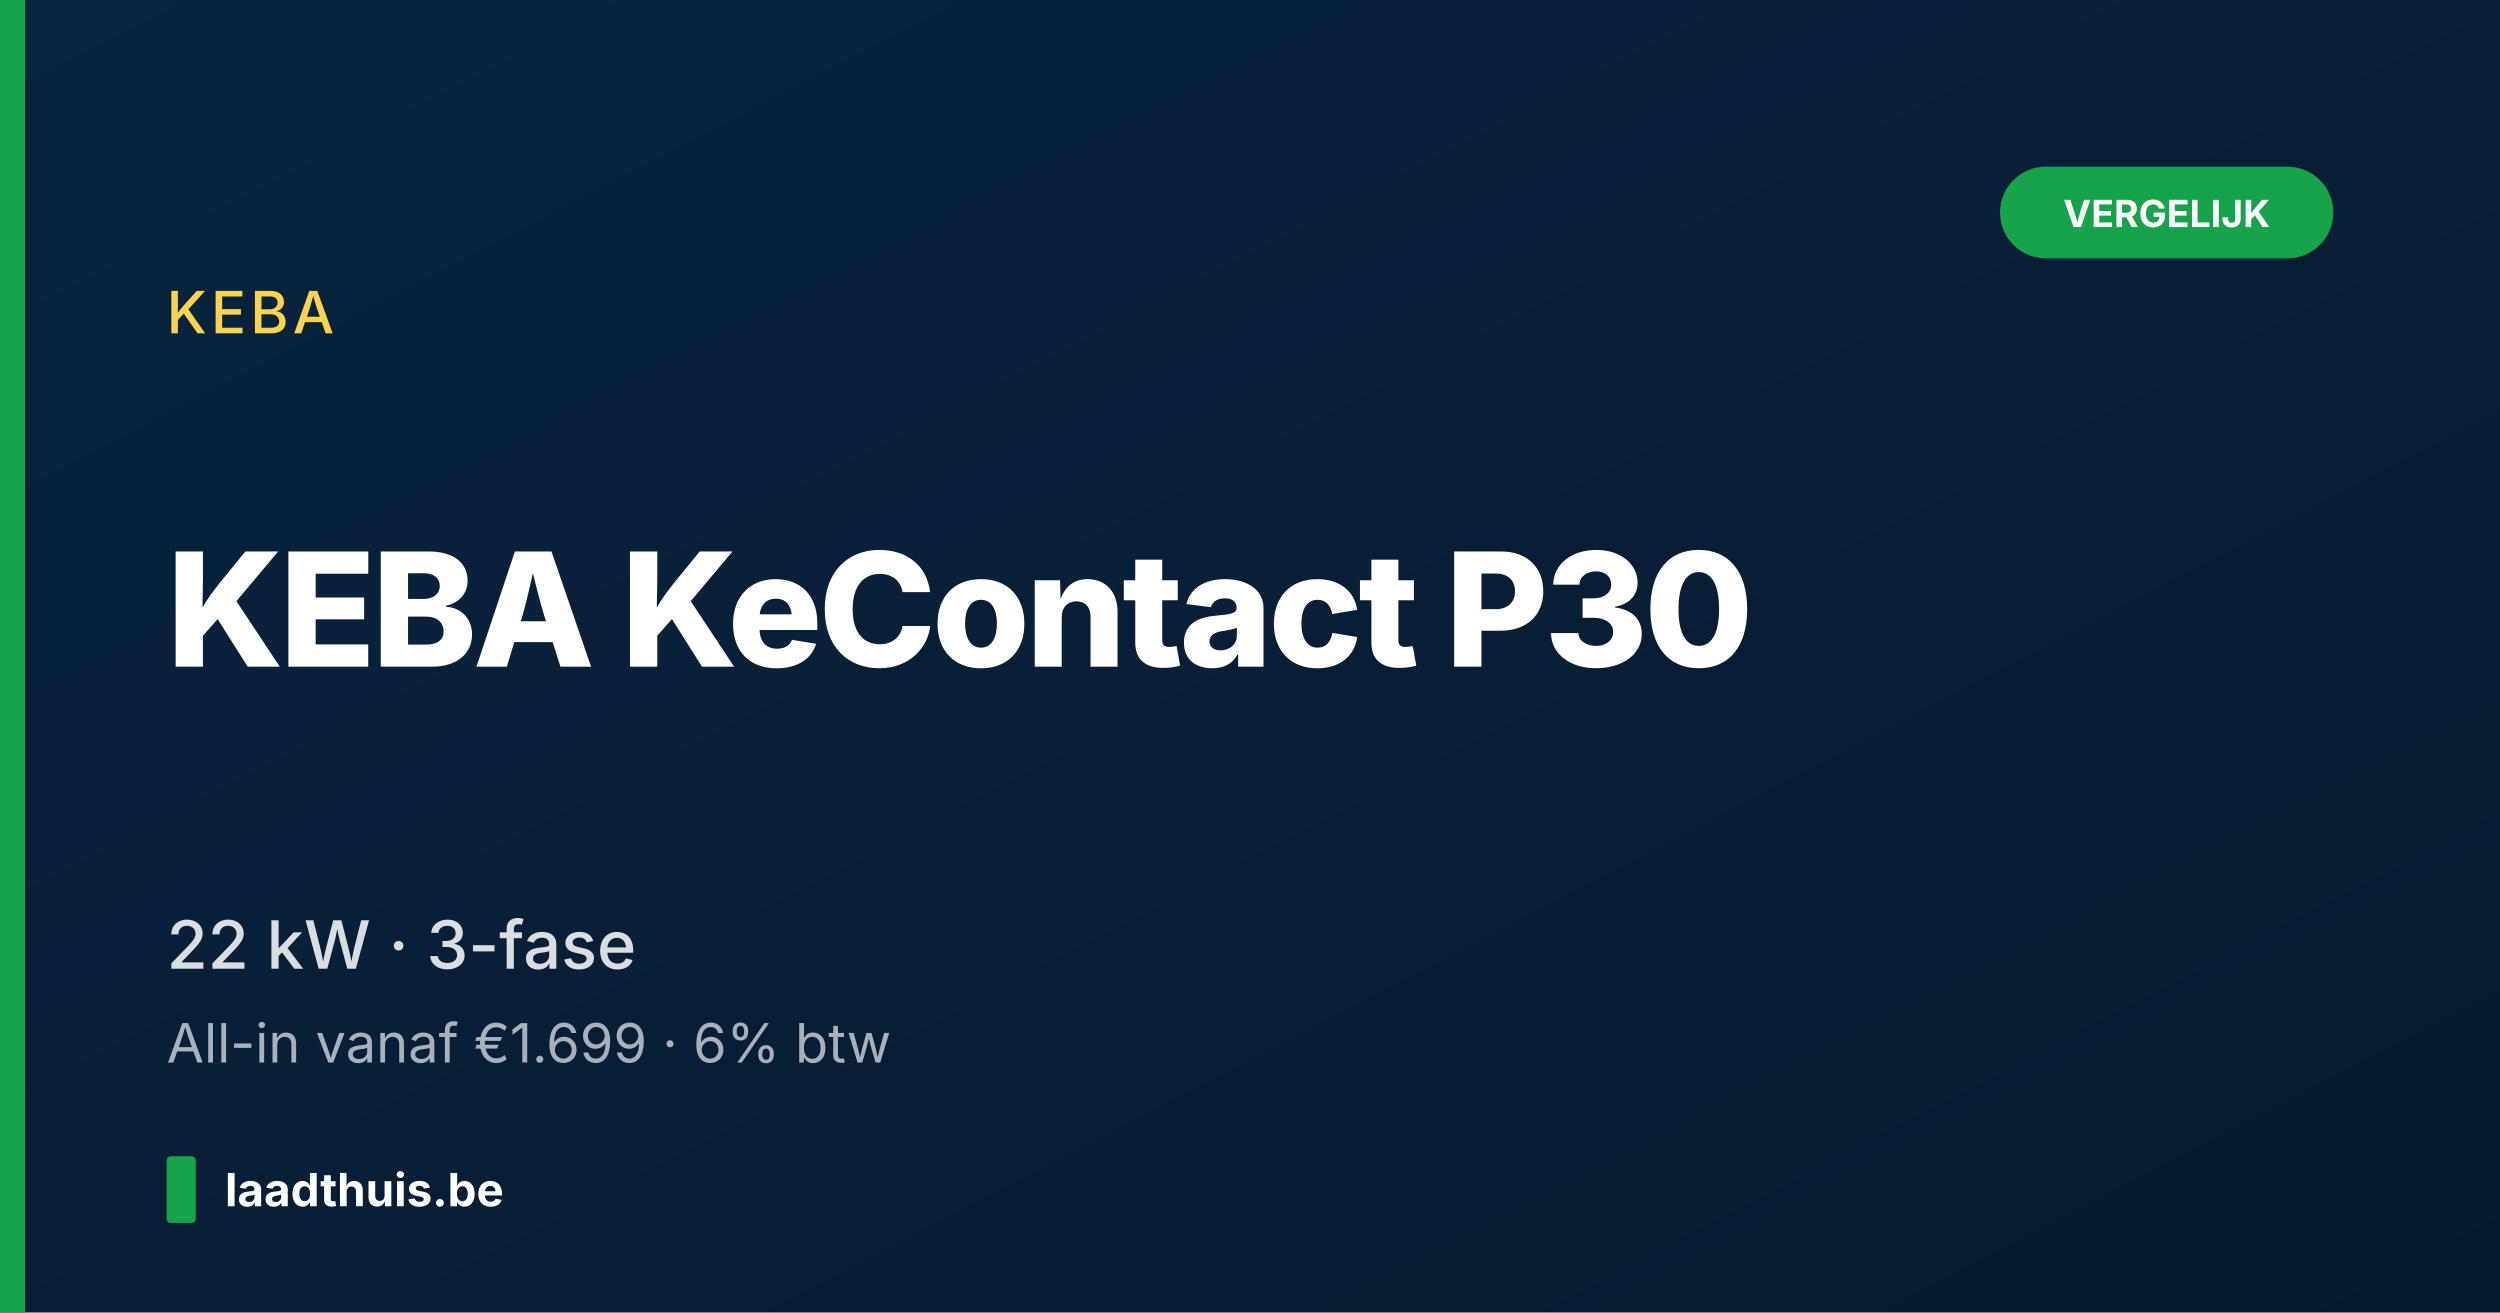
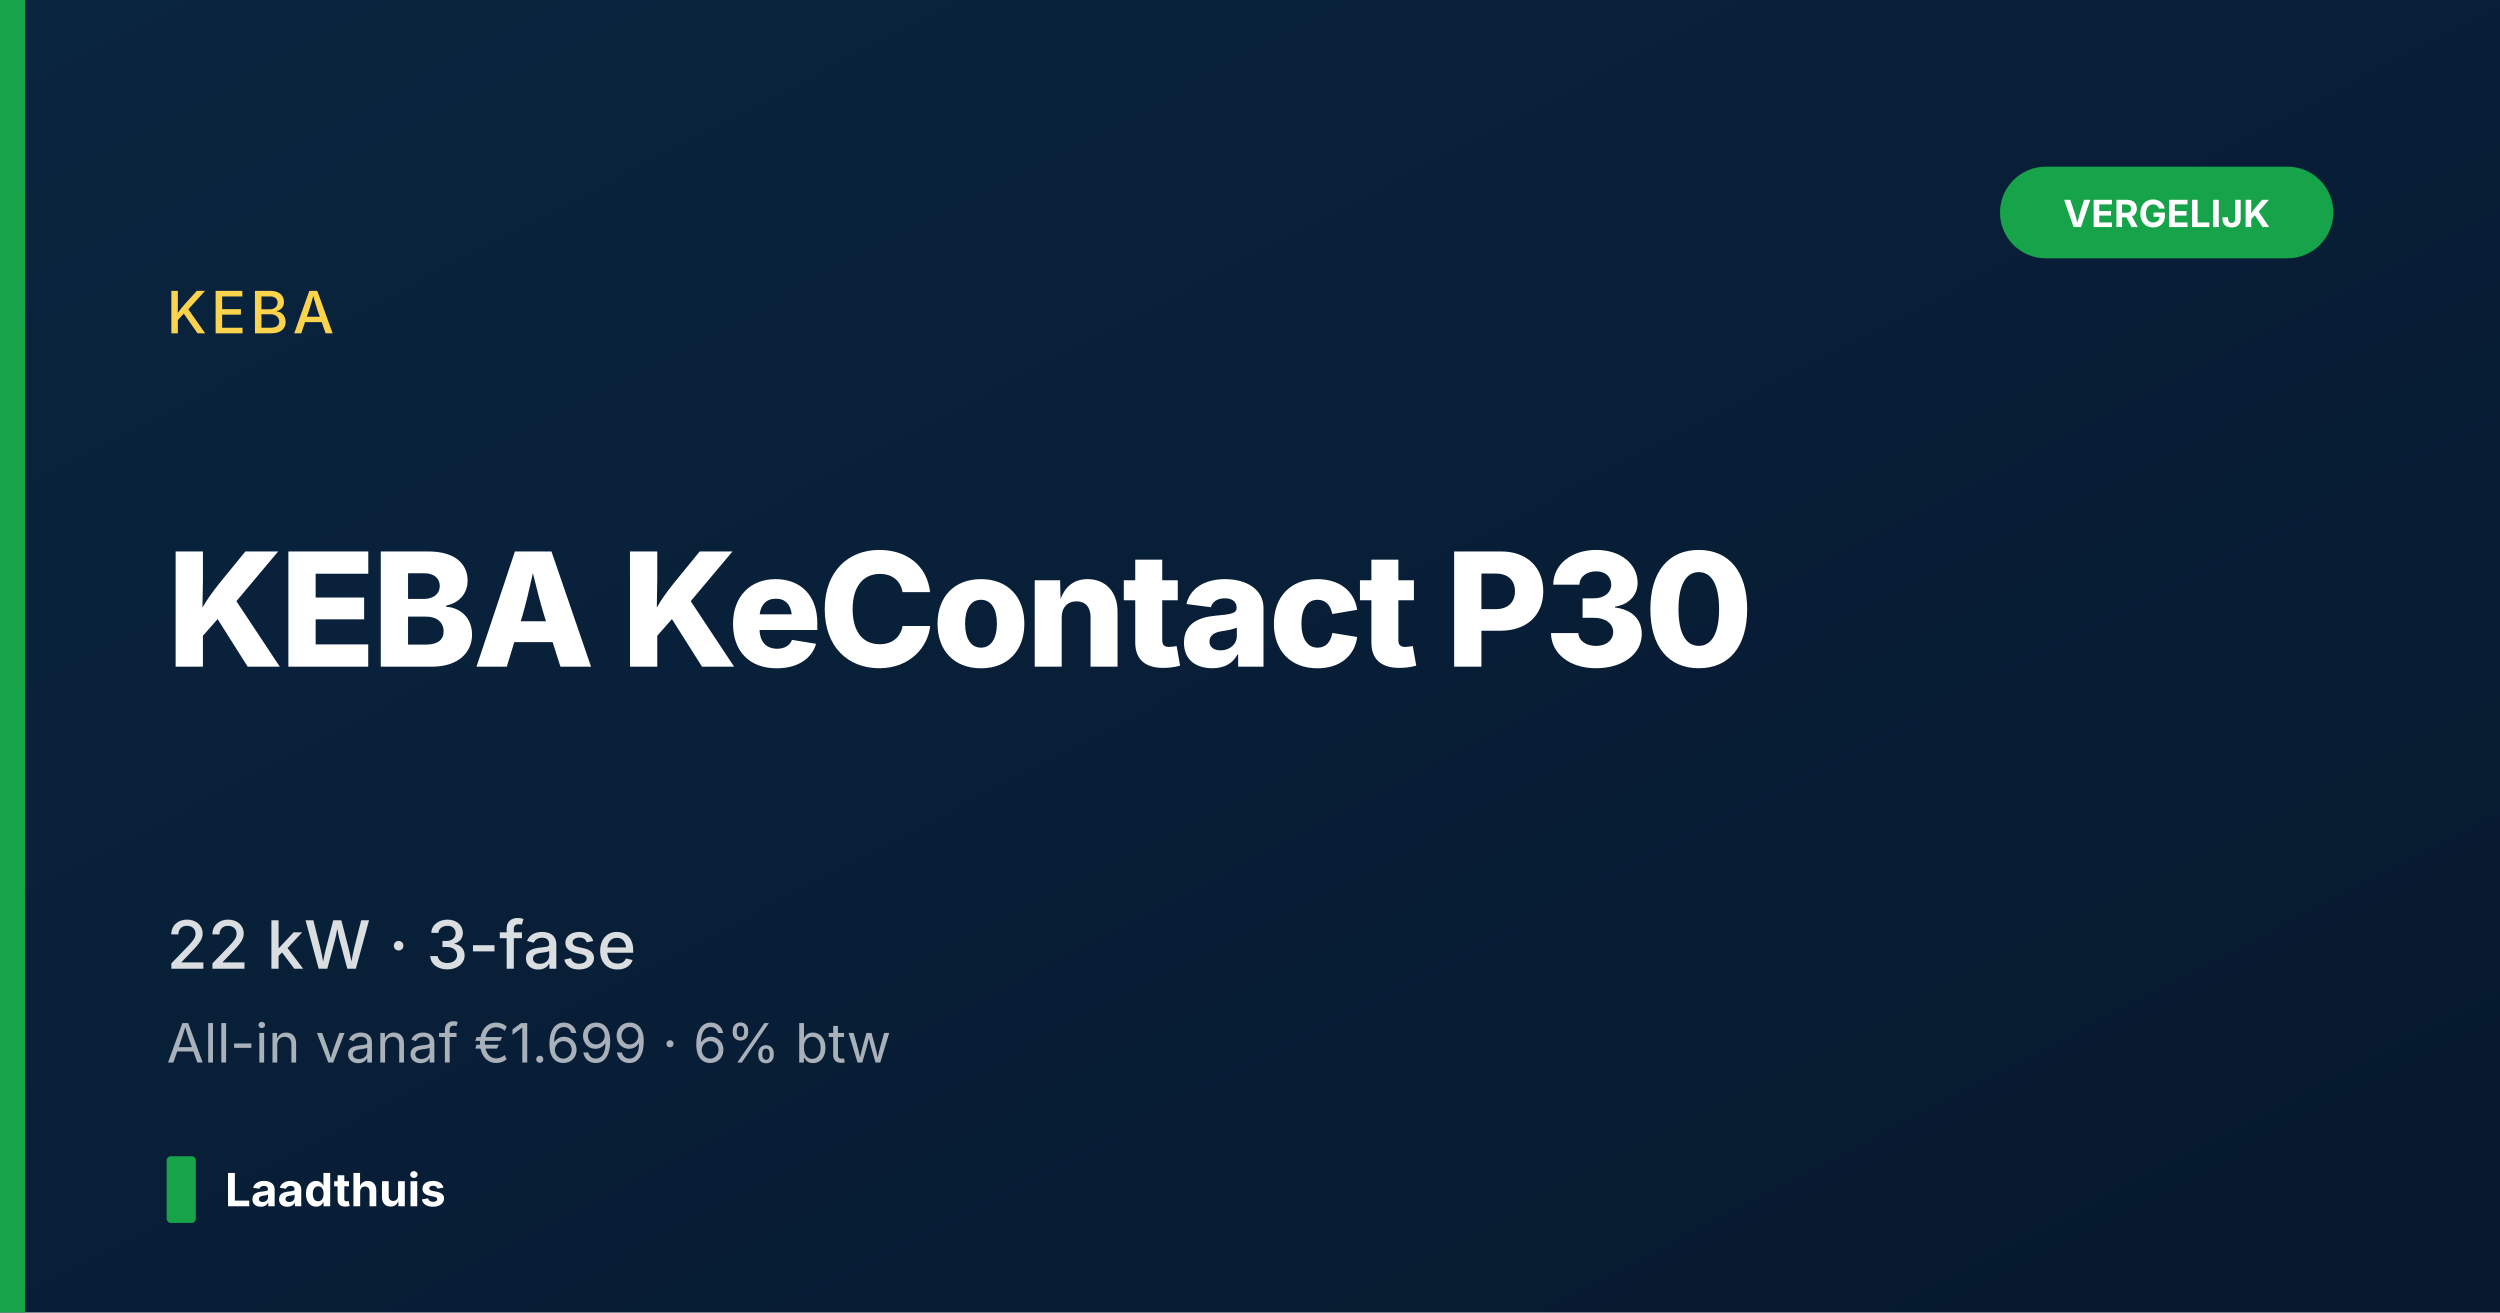
<svg xmlns="http://www.w3.org/2000/svg" width="1200" height="630" viewBox="0 0 1200 630">
  <defs>
    <linearGradient id="bg" x1="0" y1="0" x2="1" y2="1">
      <stop offset="0%" stop-color="#0A2540" />
      <stop offset="100%" stop-color="#06182d" />
    </linearGradient>
  </defs>
  <rect width="1200" height="630" fill="url(#bg)" />
  <rect x="0" y="0" width="12" height="630" fill="#16A34A" />
  <g font-family="Inter, system-ui, -apple-system, sans-serif" fill="white">
    <text x="80" y="160" font-size="28" font-weight="500" fill="#FCD34D" letter-spacing="2">KEBA</text>
    <text x="80" y="320" font-size="76" font-weight="800" letter-spacing="-2">
      <tspan x="80" dy="0">KEBA KeContact P30</tspan>
    </text>
    <text x="80" y="465" font-size="32" font-weight="500" opacity="0.85">22 kW · 3-fase</text>
    <text x="80" y="510" font-size="26" font-weight="400" opacity="0.65">All-in vanaf €1.699 · 6% btw</text>
  </g>
  <g transform="translate(80 555)">
    <rect width="14" height="32" rx="2" fill="#16A34A" />
-     <text x="28" y="24" font-family="Inter, system-ui, -apple-system, sans-serif" font-size="22" font-weight="700" fill="white">laadthuis.be</text>
+     <text x="28" y="24" font-family="Inter, system-ui, -apple-system, sans-serif" font-size="22" font-weight="700" fill="white">Laadthuis</text>
  </g>
  <g transform="translate(960 80)">
    <rect width="160" height="44" rx="22" fill="#16A34A" />
    <text x="80" y="29" text-anchor="middle" font-family="Inter, system-ui, -apple-system, sans-serif" font-size="18" font-weight="700" fill="white">VERGELIJK</text>
  </g>
</svg>
